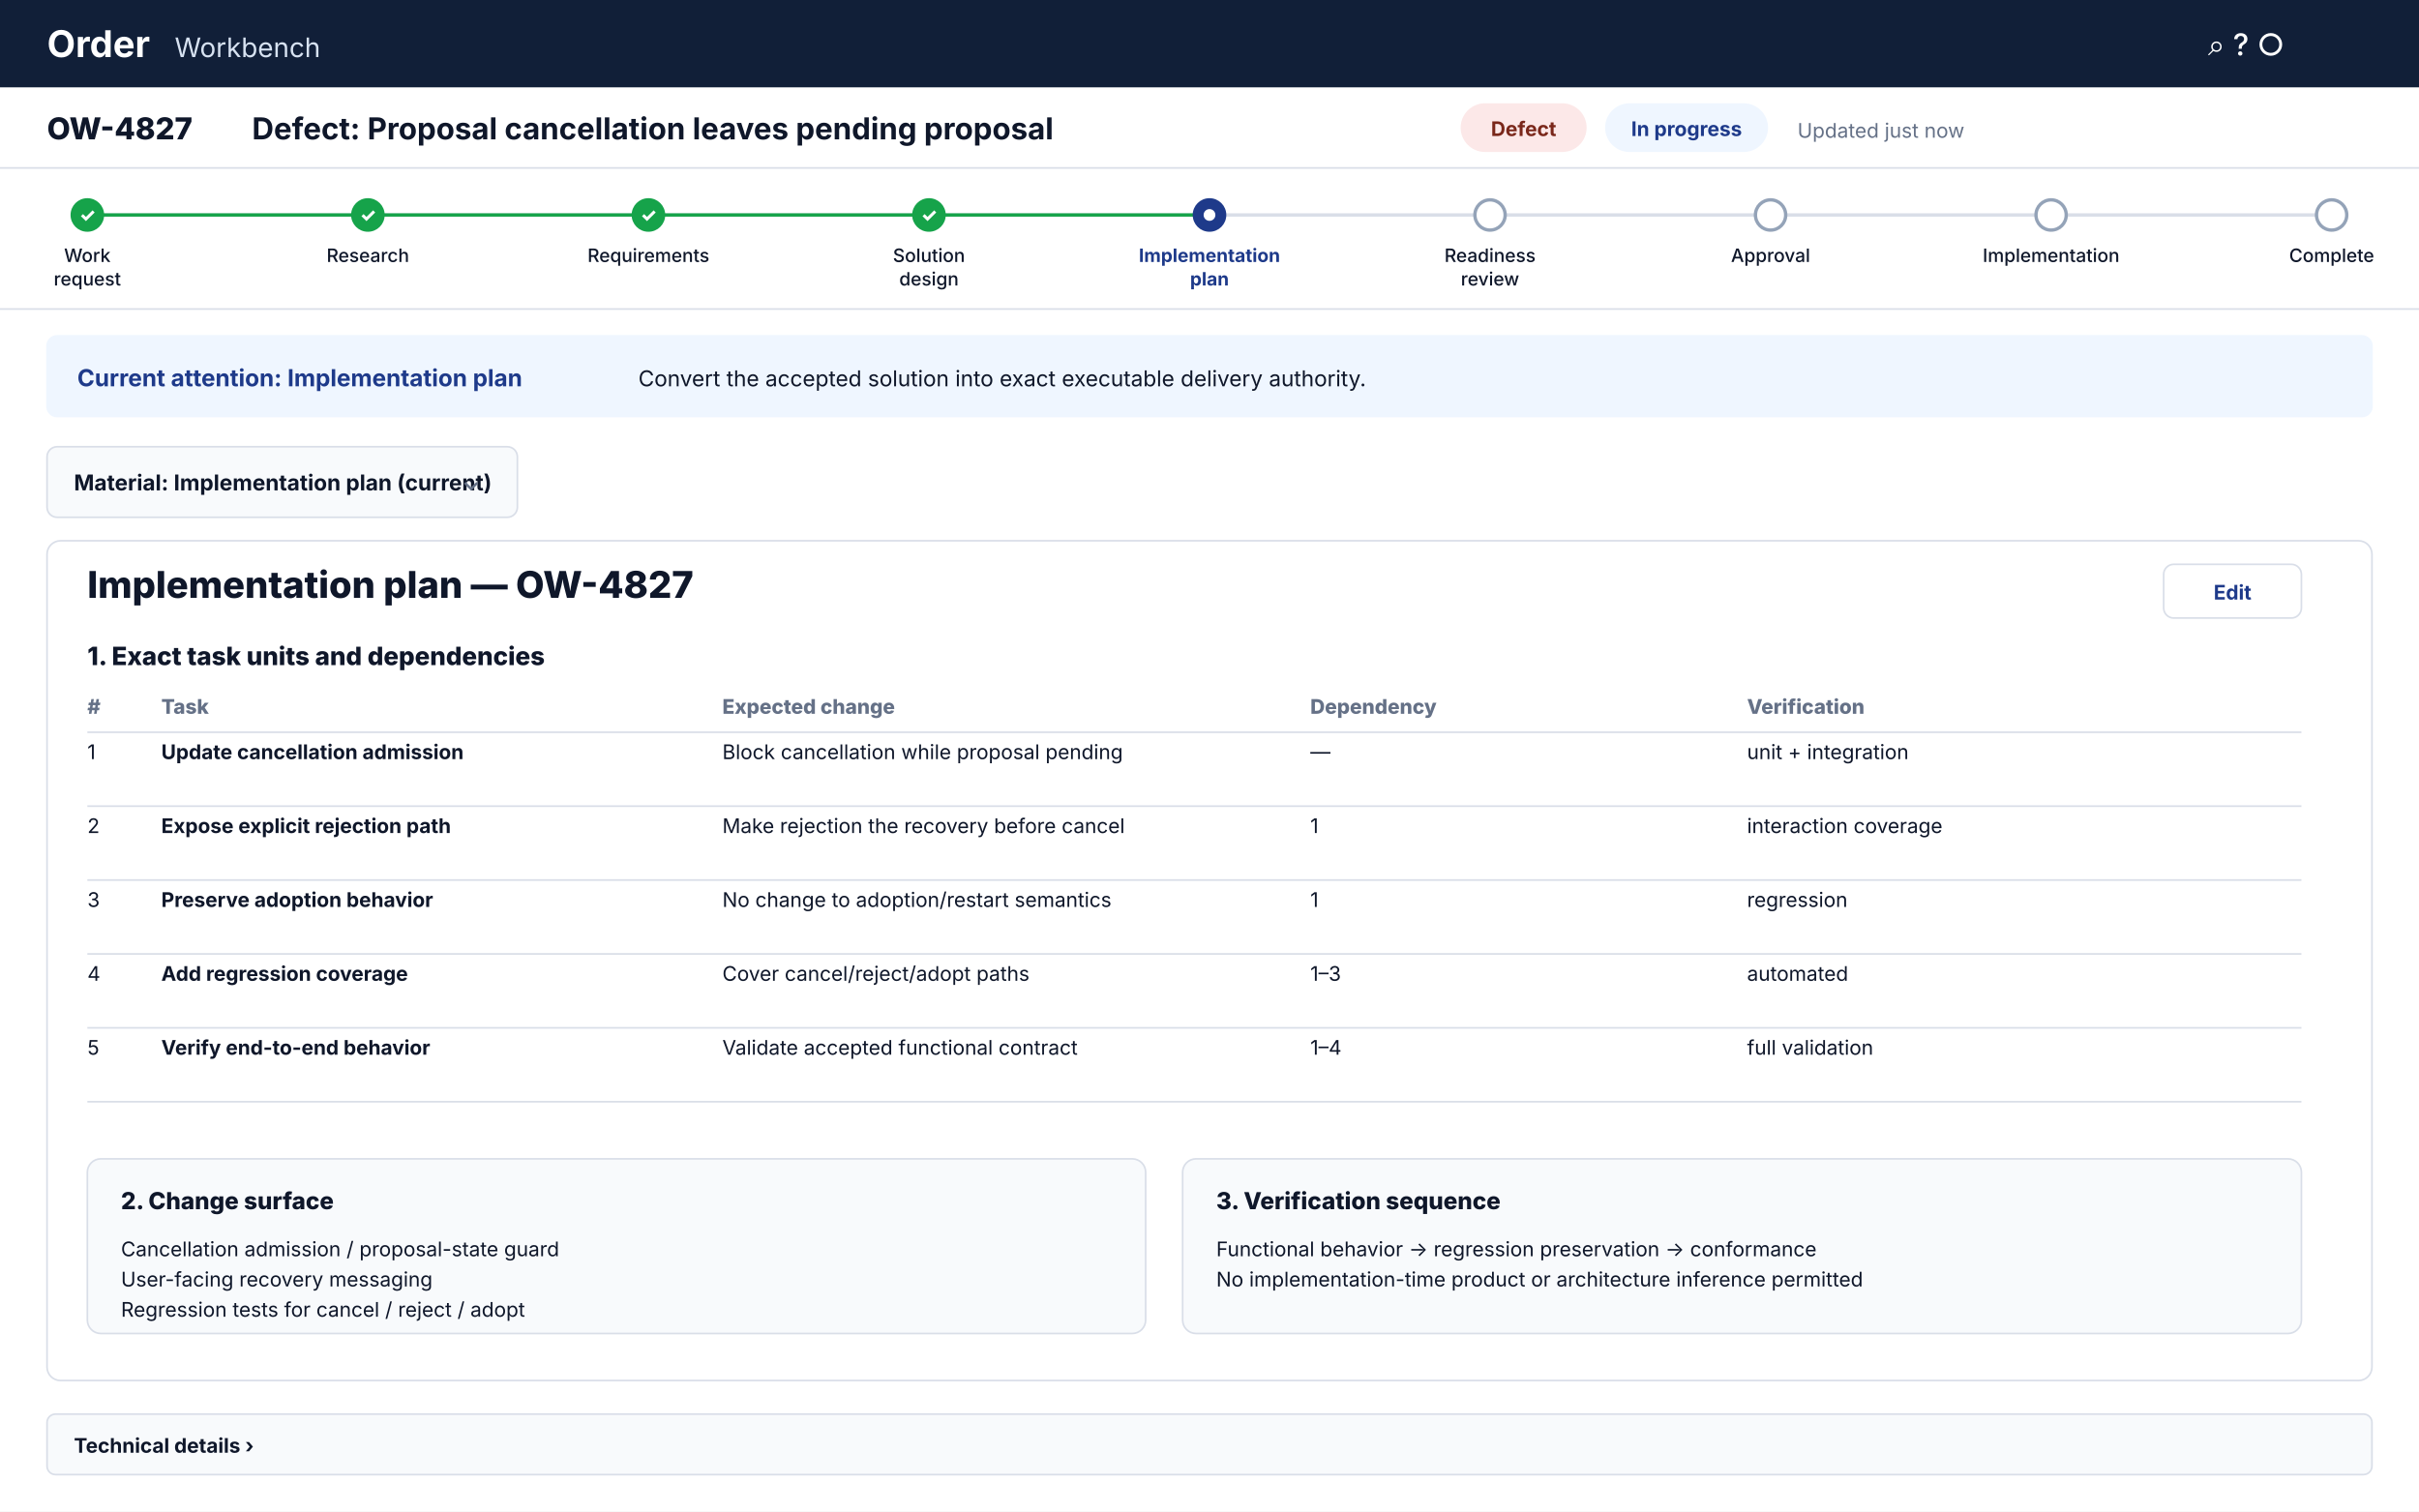
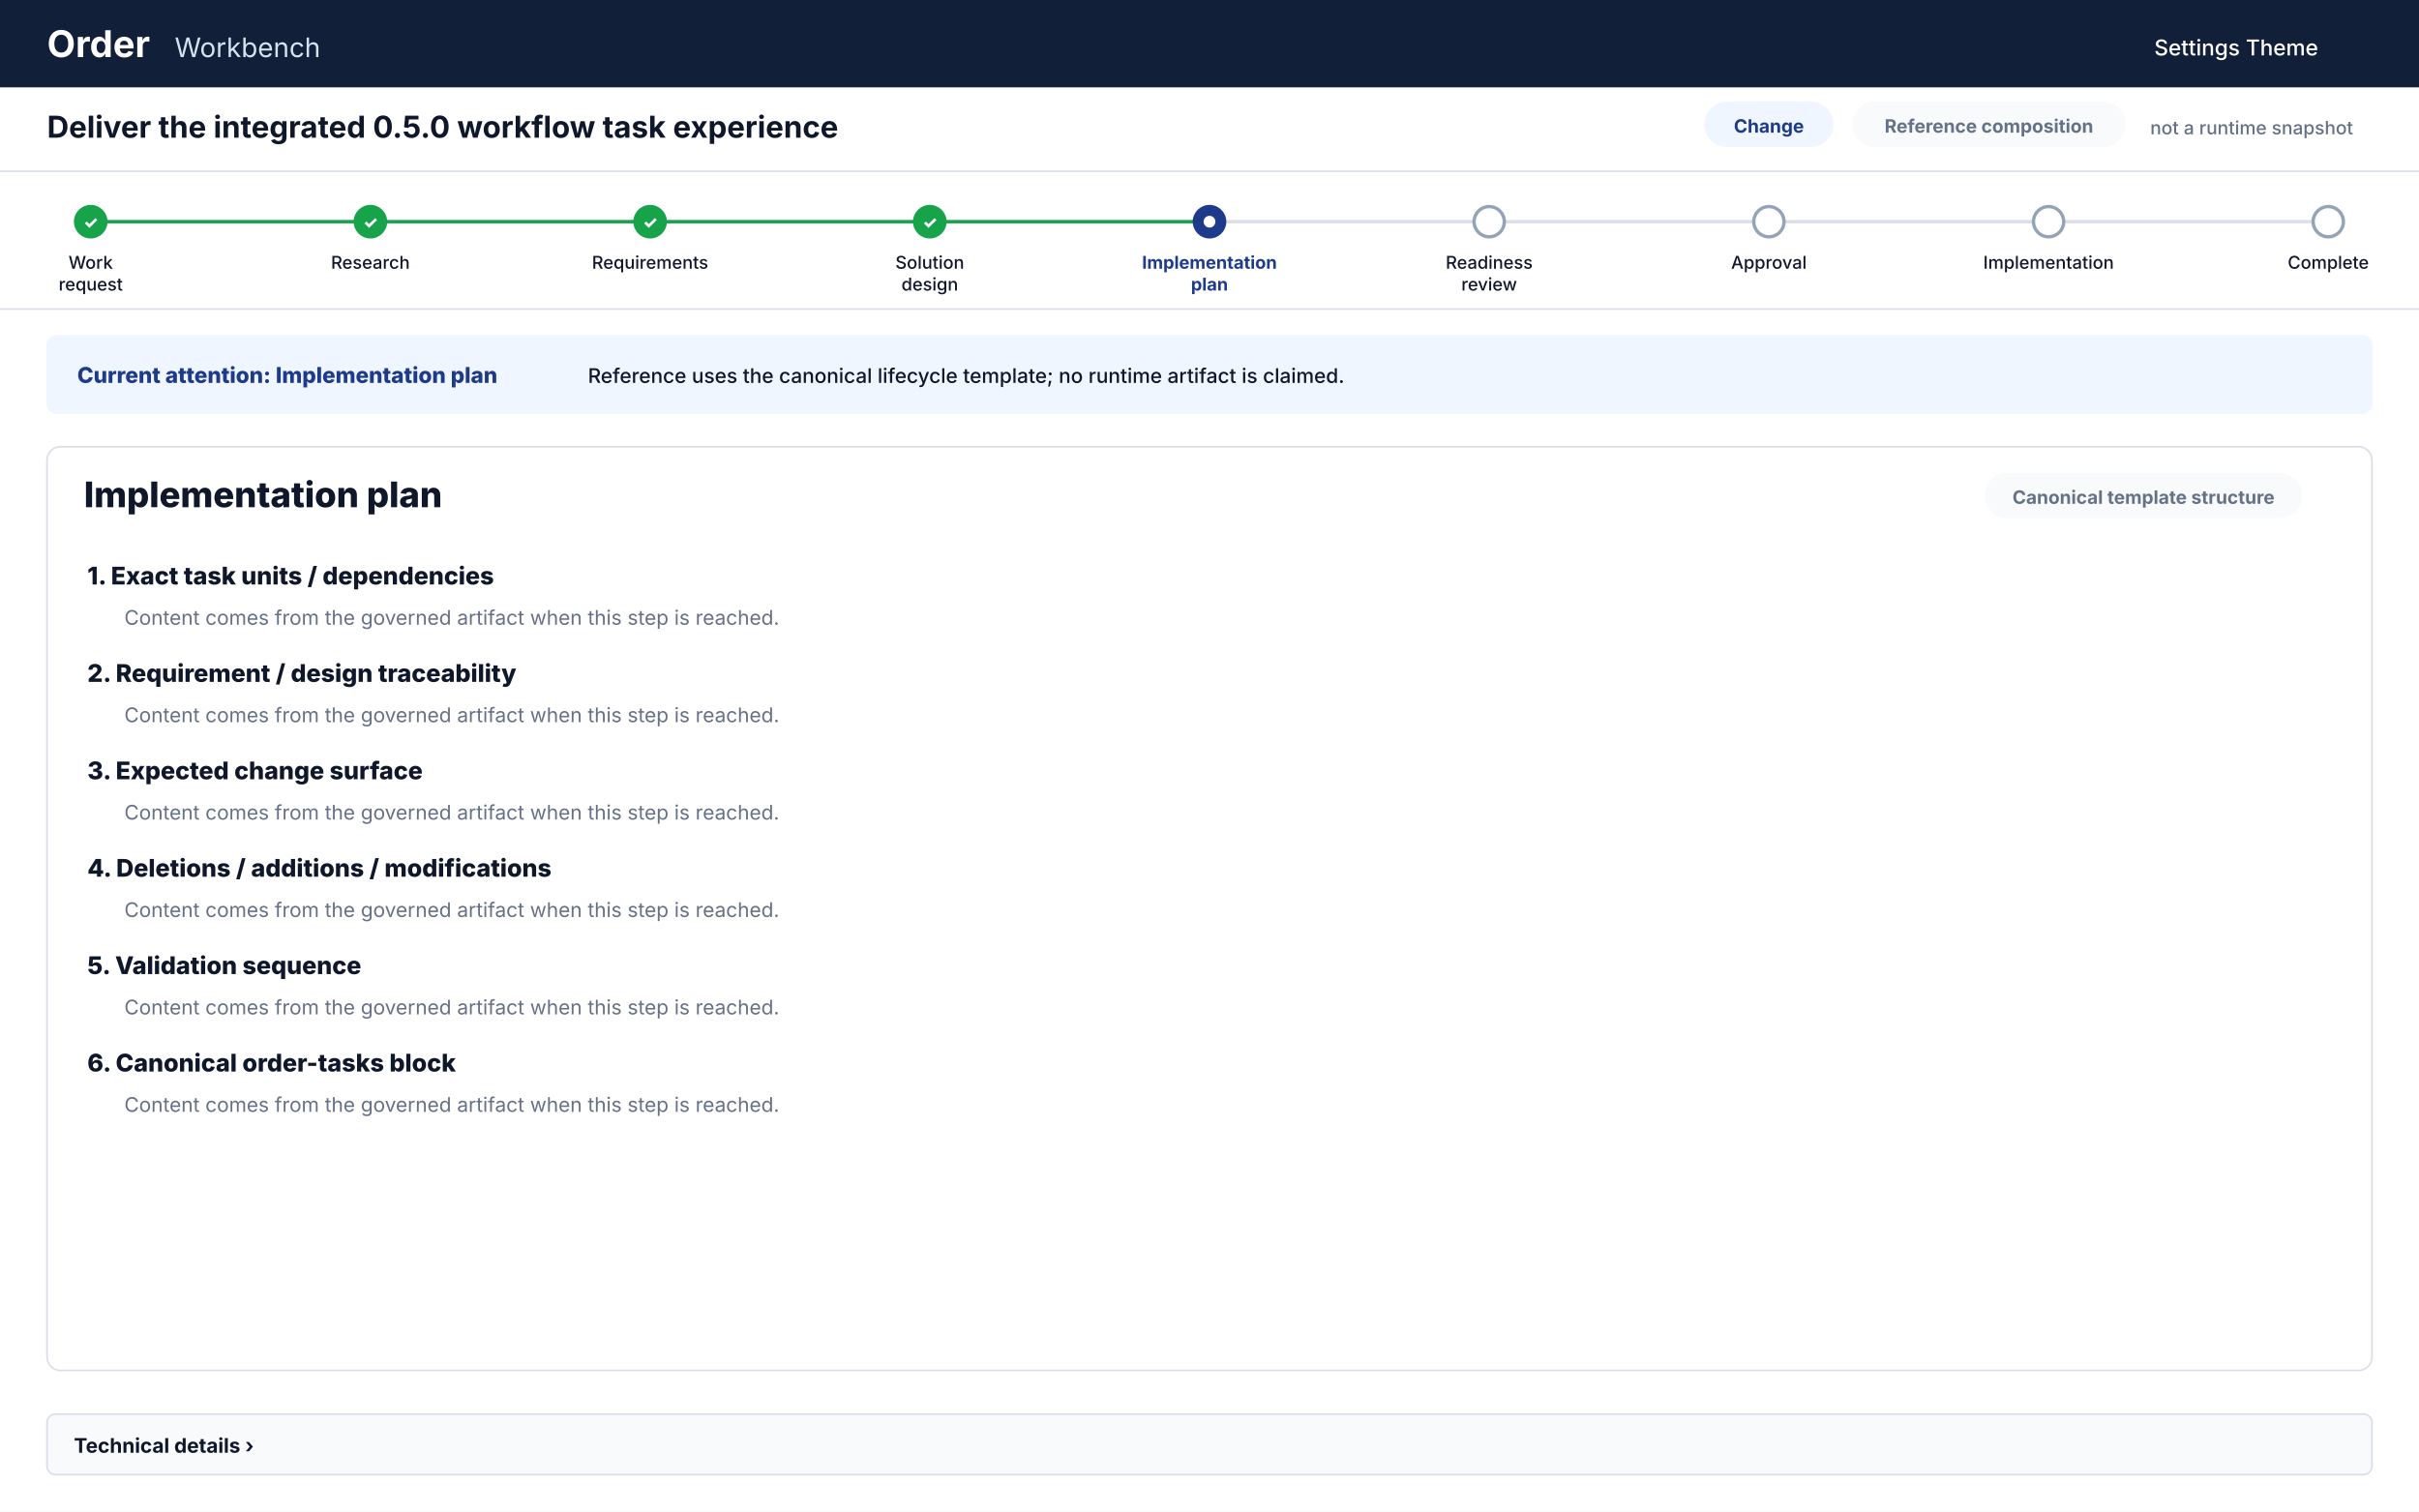
<svg xmlns="http://www.w3.org/2000/svg" width="1440" height="900" viewBox="0 0 1440 900">
  <rect width="1440" height="900" fill="#FFFFFF" />
  <rect width="1440" height="52" fill="#111F38" />
-   <text x="28" y="34" font-family="ui-sans-serif,system-ui,-apple-system,Segoe UI,sans-serif" font-size="22" font-weight="700" fill="#FFFFFF" text-anchor="start">Order</text>
+   <text x="28" y="34" font-family="ui-sans-serif,system-ui,-apple-system,Segoe UI,sans-serif" font-size="22" font-weight="700" fill="#fff" text-anchor="start">Order</text>
  <text x="104" y="34" font-family="ui-sans-serif,system-ui,-apple-system,Segoe UI,sans-serif" font-size="16" font-weight="400" fill="#D7E2F1" text-anchor="start">Workbench</text>
-   <text x="1360" y="33" font-family="ui-sans-serif,system-ui,-apple-system,Segoe UI,sans-serif" font-size="18" font-weight="500" fill="#FFFFFF" text-anchor="end">⌕   ?   ○</text>
-   <line x1="0" y1="100" x2="1440" y2="100" stroke="#D9DEE8" stroke-width="1" />
-   <text x="28" y="83" font-family="ui-sans-serif,system-ui,-apple-system,Segoe UI,sans-serif" font-size="18" font-weight="800" fill="#0F172A" text-anchor="start">OW-4827</text>
-   <text x="150" y="83" font-family="ui-sans-serif,system-ui,-apple-system,Segoe UI,sans-serif" font-size="18" font-weight="700" fill="#0F172A" text-anchor="start">Defect: Proposal cancellation leaves pending proposal</text>
-   <rect x="870" y="62" width="74" height="28" rx="14" fill="#FCE8E8" stroke="#FCE8E8" />
-   <text x="907" y="81" font-family="ui-sans-serif,system-ui,-apple-system,Segoe UI,sans-serif" font-size="12" font-weight="700" fill="#7A271A" text-anchor="middle">Defect</text>
-   <rect x="956" y="62" width="96" height="28" rx="14" fill="#EFF6FF" stroke="#EFF6FF" />
-   <text x="1004" y="81" font-family="ui-sans-serif,system-ui,-apple-system,Segoe UI,sans-serif" font-size="12" font-weight="700" fill="#1E3A8A" text-anchor="middle">In progress</text>
-   <text x="1070" y="82" font-family="ui-sans-serif,system-ui,-apple-system,Segoe UI,sans-serif" font-size="12" font-weight="400" fill="#657187" text-anchor="start">Updated just now</text>
-   <line x1="52" y1="128" x2="1388" y2="128" stroke="#D9DEE8" stroke-width="2" />
-   <line x1="52" y1="128" x2="720" y2="128" stroke="#16A34A" stroke-width="2" />
-   <circle cx="52" cy="128" r="9" fill="#16A34A" stroke="#16A34A" stroke-width="2" />
-   <text x="52" y="132" font-family="ui-sans-serif,system-ui,-apple-system,Segoe UI,sans-serif" font-size="11" font-weight="800" fill="#fff" text-anchor="middle">✓</text>
-   <text x="52" y="156" font-family="ui-sans-serif,system-ui,-apple-system,Segoe UI,sans-serif" font-size="11" font-weight="500" fill="#0F172A" text-anchor="middle">Work</text>
-   <text x="52" y="170" font-family="ui-sans-serif,system-ui,-apple-system,Segoe UI,sans-serif" font-size="11" font-weight="500" fill="#0F172A" text-anchor="middle">request</text>
-   <circle cx="219" cy="128" r="9" fill="#16A34A" stroke="#16A34A" stroke-width="2" />
-   <text x="219" y="132" font-family="ui-sans-serif,system-ui,-apple-system,Segoe UI,sans-serif" font-size="11" font-weight="800" fill="#fff" text-anchor="middle">✓</text>
-   <text x="219" y="156" font-family="ui-sans-serif,system-ui,-apple-system,Segoe UI,sans-serif" font-size="11" font-weight="500" fill="#0F172A" text-anchor="middle">Research</text>
-   <circle cx="386" cy="128" r="9" fill="#16A34A" stroke="#16A34A" stroke-width="2" />
-   <text x="386" y="132" font-family="ui-sans-serif,system-ui,-apple-system,Segoe UI,sans-serif" font-size="11" font-weight="800" fill="#fff" text-anchor="middle">✓</text>
-   <text x="386" y="156" font-family="ui-sans-serif,system-ui,-apple-system,Segoe UI,sans-serif" font-size="11" font-weight="500" fill="#0F172A" text-anchor="middle">Requirements</text>
-   <circle cx="553" cy="128" r="9" fill="#16A34A" stroke="#16A34A" stroke-width="2" />
-   <text x="553" y="132" font-family="ui-sans-serif,system-ui,-apple-system,Segoe UI,sans-serif" font-size="11" font-weight="800" fill="#fff" text-anchor="middle">✓</text>
-   <text x="553" y="156" font-family="ui-sans-serif,system-ui,-apple-system,Segoe UI,sans-serif" font-size="11" font-weight="500" fill="#0F172A" text-anchor="middle">Solution</text>
-   <text x="553" y="170" font-family="ui-sans-serif,system-ui,-apple-system,Segoe UI,sans-serif" font-size="11" font-weight="500" fill="#0F172A" text-anchor="middle">design</text>
-   <circle cx="720" cy="128" r="9" fill="#1E3A8A" stroke="#1E3A8A" stroke-width="2" />
-   <circle cx="720" cy="128" r="3.5" fill="#fff" />
-   <text x="720" y="156" font-family="ui-sans-serif,system-ui,-apple-system,Segoe UI,sans-serif" font-size="11" font-weight="700" fill="#1E3A8A" text-anchor="middle">Implementation</text>
-   <text x="720" y="170" font-family="ui-sans-serif,system-ui,-apple-system,Segoe UI,sans-serif" font-size="11" font-weight="700" fill="#1E3A8A" text-anchor="middle">plan</text>
-   <circle cx="887" cy="128" r="9" fill="#FFFFFF" stroke="#94A3B8" stroke-width="2" />
-   <text x="887" y="156" font-family="ui-sans-serif,system-ui,-apple-system,Segoe UI,sans-serif" font-size="11" font-weight="500" fill="#0F172A" text-anchor="middle">Readiness</text>
-   <text x="887" y="170" font-family="ui-sans-serif,system-ui,-apple-system,Segoe UI,sans-serif" font-size="11" font-weight="500" fill="#0F172A" text-anchor="middle">review</text>
-   <circle cx="1054" cy="128" r="9" fill="#FFFFFF" stroke="#94A3B8" stroke-width="2" />
-   <text x="1054" y="156" font-family="ui-sans-serif,system-ui,-apple-system,Segoe UI,sans-serif" font-size="11" font-weight="500" fill="#0F172A" text-anchor="middle">Approval</text>
-   <circle cx="1221" cy="128" r="9" fill="#FFFFFF" stroke="#94A3B8" stroke-width="2" />
-   <text x="1221" y="156" font-family="ui-sans-serif,system-ui,-apple-system,Segoe UI,sans-serif" font-size="11" font-weight="500" fill="#0F172A" text-anchor="middle">Implementation</text>
-   <circle cx="1388" cy="128" r="9" fill="#FFFFFF" stroke="#94A3B8" stroke-width="2" />
-   <text x="1388" y="156" font-family="ui-sans-serif,system-ui,-apple-system,Segoe UI,sans-serif" font-size="11" font-weight="500" fill="#0F172A" text-anchor="middle">Complete</text>
+   <text x="1380" y="33" font-family="ui-sans-serif,system-ui,-apple-system,Segoe UI,sans-serif" font-size="13" font-weight="500" fill="#fff" text-anchor="end">Settings   Theme</text>
+   <line x1="0" y1="102" x2="1440" y2="102" stroke="#D9DEE8" stroke-width="1" />
+   <text x="28" y="82" font-family="ui-sans-serif,system-ui,-apple-system,Segoe UI,sans-serif" font-size="18" font-weight="700" fill="#0F172A" text-anchor="start">Deliver the integrated 0.5.0 workflow task experience</text>
+   <rect x="1015" y="61" width="76" height="26" rx="13" fill="#EFF6FF" stroke="#EFF6FF" />
+   <text x="1053" y="79" font-family="ui-sans-serif,system-ui,-apple-system,Segoe UI,sans-serif" font-size="11" font-weight="700" fill="#1E3A8A" text-anchor="middle">Change</text>
+   <rect x="1103" y="61" width="162" height="26" rx="13" fill="#F8FAFC" stroke="#F8FAFC" />
+   <text x="1184" y="79" font-family="ui-sans-serif,system-ui,-apple-system,Segoe UI,sans-serif" font-size="11" font-weight="700" fill="#657187" text-anchor="middle">Reference composition</text>
+   <text x="1280" y="80" font-family="ui-sans-serif,system-ui,-apple-system,Segoe UI,sans-serif" font-size="11" font-weight="500" fill="#657187" text-anchor="start">not a runtime snapshot</text>
+   <line x1="54" y1="132" x2="1386" y2="132" stroke="#D9DEE8" stroke-width="2" />
+   <line x1="54" y1="132" x2="720" y2="132" stroke="#16A34A" stroke-width="2" />
+   <circle cx="54" cy="132" r="9" fill="#16A34A" stroke="#16A34A" stroke-width="2" />
+   <text x="54" y="136" font-family="ui-sans-serif,system-ui,-apple-system,Segoe UI,sans-serif" font-size="10" font-weight="800" fill="#fff" text-anchor="middle">✓</text>
+   <text x="54" y="160" font-family="ui-sans-serif,system-ui,-apple-system,Segoe UI,sans-serif" font-size="10.5" font-weight="500" fill="#0F172A" text-anchor="middle">Work</text>
+   <text x="54" y="173" font-family="ui-sans-serif,system-ui,-apple-system,Segoe UI,sans-serif" font-size="10.5" font-weight="500" fill="#0F172A" text-anchor="middle">request</text>
+   <circle cx="220.5" cy="132" r="9" fill="#16A34A" stroke="#16A34A" stroke-width="2" />
+   <text x="220.5" y="136" font-family="ui-sans-serif,system-ui,-apple-system,Segoe UI,sans-serif" font-size="10" font-weight="800" fill="#fff" text-anchor="middle">✓</text>
+   <text x="220.5" y="160" font-family="ui-sans-serif,system-ui,-apple-system,Segoe UI,sans-serif" font-size="10.5" font-weight="500" fill="#0F172A" text-anchor="middle">Research</text>
+   <circle cx="387" cy="132" r="9" fill="#16A34A" stroke="#16A34A" stroke-width="2" />
+   <text x="387" y="136" font-family="ui-sans-serif,system-ui,-apple-system,Segoe UI,sans-serif" font-size="10" font-weight="800" fill="#fff" text-anchor="middle">✓</text>
+   <text x="387" y="160" font-family="ui-sans-serif,system-ui,-apple-system,Segoe UI,sans-serif" font-size="10.5" font-weight="500" fill="#0F172A" text-anchor="middle">Requirements</text>
+   <circle cx="553.5" cy="132" r="9" fill="#16A34A" stroke="#16A34A" stroke-width="2" />
+   <text x="553.5" y="136" font-family="ui-sans-serif,system-ui,-apple-system,Segoe UI,sans-serif" font-size="10" font-weight="800" fill="#fff" text-anchor="middle">✓</text>
+   <text x="553.5" y="160" font-family="ui-sans-serif,system-ui,-apple-system,Segoe UI,sans-serif" font-size="10.5" font-weight="500" fill="#0F172A" text-anchor="middle">Solution</text>
+   <text x="553.5" y="173" font-family="ui-sans-serif,system-ui,-apple-system,Segoe UI,sans-serif" font-size="10.5" font-weight="500" fill="#0F172A" text-anchor="middle">design</text>
+   <circle cx="720" cy="132" r="9" fill="#1E3A8A" stroke="#1E3A8A" stroke-width="2" />
+   <circle cx="720" cy="132" r="3.5" fill="#fff" />
+   <text x="720" y="160" font-family="ui-sans-serif,system-ui,-apple-system,Segoe UI,sans-serif" font-size="10.5" font-weight="700" fill="#1E3A8A" text-anchor="middle">Implementation</text>
+   <text x="720" y="173" font-family="ui-sans-serif,system-ui,-apple-system,Segoe UI,sans-serif" font-size="10.5" font-weight="700" fill="#1E3A8A" text-anchor="middle">plan</text>
+   <circle cx="886.5" cy="132" r="9" fill="#FFFFFF" stroke="#94A3B8" stroke-width="2" />
+   <text x="886.5" y="160" font-family="ui-sans-serif,system-ui,-apple-system,Segoe UI,sans-serif" font-size="10.5" font-weight="500" fill="#0F172A" text-anchor="middle">Readiness</text>
+   <text x="886.5" y="173" font-family="ui-sans-serif,system-ui,-apple-system,Segoe UI,sans-serif" font-size="10.5" font-weight="500" fill="#0F172A" text-anchor="middle">review</text>
+   <circle cx="1053" cy="132" r="9" fill="#FFFFFF" stroke="#94A3B8" stroke-width="2" />
+   <text x="1053" y="160" font-family="ui-sans-serif,system-ui,-apple-system,Segoe UI,sans-serif" font-size="10.5" font-weight="500" fill="#0F172A" text-anchor="middle">Approval</text>
+   <circle cx="1219.5" cy="132" r="9" fill="#FFFFFF" stroke="#94A3B8" stroke-width="2" />
+   <text x="1219.5" y="160" font-family="ui-sans-serif,system-ui,-apple-system,Segoe UI,sans-serif" font-size="10.5" font-weight="500" fill="#0F172A" text-anchor="middle">Implementation</text>
+   <circle cx="1386" cy="132" r="9" fill="#FFFFFF" stroke="#94A3B8" stroke-width="2" />
+   <text x="1386" y="160" font-family="ui-sans-serif,system-ui,-apple-system,Segoe UI,sans-serif" font-size="10.5" font-weight="500" fill="#0F172A" text-anchor="middle">Complete</text>
  <line x1="0" y1="184" x2="1440" y2="184" stroke="#D9DEE8" stroke-width="1" />
-   <rect x="28" y="200" width="1384" height="48" rx="6" fill="#EFF6FF" stroke="#EFF6FF" />
-   <text x="46" y="230" font-family="ui-sans-serif,system-ui,-apple-system,Segoe UI,sans-serif" font-size="14" font-weight="700" fill="#1E3A8A" text-anchor="start">Current attention: Implementation plan</text>
-   <text x="380" y="230" font-family="ui-sans-serif,system-ui,-apple-system,Segoe UI,sans-serif" font-size="13" font-weight="400" fill="#0F172A" text-anchor="start">Convert the accepted solution into exact executable delivery authority.</text>
-   <rect x="28" y="266" width="280" height="42" rx="6" fill="#F8FAFC" stroke="#D9DEE8" />
-   <text x="44" y="292" font-family="ui-sans-serif,system-ui,-apple-system,Segoe UI,sans-serif" font-size="13" font-weight="700" fill="#0F172A" text-anchor="start">Material: Implementation plan (current)</text>
-   <text x="286" y="292" font-family="ui-sans-serif,system-ui,-apple-system,Segoe UI,sans-serif" font-size="14" font-weight="600" fill="#657187" text-anchor="end">⌄</text>
-   <rect x="28" y="322" width="1384" height="500" rx="8" fill="#FFFFFF" stroke="#D9DEE8" />
-   <text x="52" y="356" font-family="ui-sans-serif,system-ui,-apple-system,Segoe UI,sans-serif" font-size="22" font-weight="800" fill="#0F172A" text-anchor="start">Implementation plan — OW-4827</text>
-   <rect x="1288" y="336" width="82" height="32" rx="6" fill="#FFFFFF" stroke="#D9DEE8" />
-   <text x="1329" y="357" font-family="ui-sans-serif,system-ui,-apple-system,Segoe UI,sans-serif" font-size="12" font-weight="700" fill="#1E3A8A" text-anchor="middle">Edit</text>
-   <text x="52" y="396" font-family="ui-sans-serif,system-ui,-apple-system,Segoe UI,sans-serif" font-size="15" font-weight="800" fill="#0F172A" text-anchor="start">1. Exact task units and dependencies</text>
-   <text x="52" y="425" font-family="ui-sans-serif,system-ui,-apple-system,Segoe UI,sans-serif" font-size="12" font-weight="800" fill="#657187" text-anchor="start">#</text>
-   <text x="96" y="425" font-family="ui-sans-serif,system-ui,-apple-system,Segoe UI,sans-serif" font-size="12" font-weight="800" fill="#657187" text-anchor="start">Task</text>
-   <text x="430" y="425" font-family="ui-sans-serif,system-ui,-apple-system,Segoe UI,sans-serif" font-size="12" font-weight="800" fill="#657187" text-anchor="start">Expected change</text>
-   <text x="780" y="425" font-family="ui-sans-serif,system-ui,-apple-system,Segoe UI,sans-serif" font-size="12" font-weight="800" fill="#657187" text-anchor="start">Dependency</text>
-   <text x="1040" y="425" font-family="ui-sans-serif,system-ui,-apple-system,Segoe UI,sans-serif" font-size="12" font-weight="800" fill="#657187" text-anchor="start">Verification</text>
-   <line x1="52" y1="436" x2="1370" y2="436" stroke="#D9DEE8" stroke-width="1" />
-   <text x="52" y="452" font-family="ui-sans-serif,system-ui,-apple-system,Segoe UI,sans-serif" font-size="12" font-weight="400" fill="#0F172A" text-anchor="start">1</text>
-   <text x="96" y="452" font-family="ui-sans-serif,system-ui,-apple-system,Segoe UI,sans-serif" font-size="12" font-weight="700" fill="#0F172A" text-anchor="start">Update cancellation admission</text>
-   <text x="430" y="452" font-family="ui-sans-serif,system-ui,-apple-system,Segoe UI,sans-serif" font-size="12" font-weight="400" fill="#0F172A" text-anchor="start">Block cancellation while proposal pending</text>
-   <text x="780" y="452" font-family="ui-sans-serif,system-ui,-apple-system,Segoe UI,sans-serif" font-size="12" font-weight="400" fill="#0F172A" text-anchor="start">—</text>
-   <text x="1040" y="452" font-family="ui-sans-serif,system-ui,-apple-system,Segoe UI,sans-serif" font-size="12" font-weight="400" fill="#0F172A" text-anchor="start">unit + integration</text>
-   <line x1="52" y1="480" x2="1370" y2="480" stroke="#D9DEE8" stroke-width="1" />
-   <text x="52" y="496" font-family="ui-sans-serif,system-ui,-apple-system,Segoe UI,sans-serif" font-size="12" font-weight="400" fill="#0F172A" text-anchor="start">2</text>
-   <text x="96" y="496" font-family="ui-sans-serif,system-ui,-apple-system,Segoe UI,sans-serif" font-size="12" font-weight="700" fill="#0F172A" text-anchor="start">Expose explicit rejection path</text>
-   <text x="430" y="496" font-family="ui-sans-serif,system-ui,-apple-system,Segoe UI,sans-serif" font-size="12" font-weight="400" fill="#0F172A" text-anchor="start">Make rejection the recovery before cancel</text>
-   <text x="780" y="496" font-family="ui-sans-serif,system-ui,-apple-system,Segoe UI,sans-serif" font-size="12" font-weight="400" fill="#0F172A" text-anchor="start">1</text>
-   <text x="1040" y="496" font-family="ui-sans-serif,system-ui,-apple-system,Segoe UI,sans-serif" font-size="12" font-weight="400" fill="#0F172A" text-anchor="start">interaction coverage</text>
-   <line x1="52" y1="524" x2="1370" y2="524" stroke="#D9DEE8" stroke-width="1" />
-   <text x="52" y="540" font-family="ui-sans-serif,system-ui,-apple-system,Segoe UI,sans-serif" font-size="12" font-weight="400" fill="#0F172A" text-anchor="start">3</text>
-   <text x="96" y="540" font-family="ui-sans-serif,system-ui,-apple-system,Segoe UI,sans-serif" font-size="12" font-weight="700" fill="#0F172A" text-anchor="start">Preserve adoption behavior</text>
-   <text x="430" y="540" font-family="ui-sans-serif,system-ui,-apple-system,Segoe UI,sans-serif" font-size="12" font-weight="400" fill="#0F172A" text-anchor="start">No change to adoption/restart semantics</text>
-   <text x="780" y="540" font-family="ui-sans-serif,system-ui,-apple-system,Segoe UI,sans-serif" font-size="12" font-weight="400" fill="#0F172A" text-anchor="start">1</text>
-   <text x="1040" y="540" font-family="ui-sans-serif,system-ui,-apple-system,Segoe UI,sans-serif" font-size="12" font-weight="400" fill="#0F172A" text-anchor="start">regression</text>
-   <line x1="52" y1="568" x2="1370" y2="568" stroke="#D9DEE8" stroke-width="1" />
-   <text x="52" y="584" font-family="ui-sans-serif,system-ui,-apple-system,Segoe UI,sans-serif" font-size="12" font-weight="400" fill="#0F172A" text-anchor="start">4</text>
-   <text x="96" y="584" font-family="ui-sans-serif,system-ui,-apple-system,Segoe UI,sans-serif" font-size="12" font-weight="700" fill="#0F172A" text-anchor="start">Add regression coverage</text>
-   <text x="430" y="584" font-family="ui-sans-serif,system-ui,-apple-system,Segoe UI,sans-serif" font-size="12" font-weight="400" fill="#0F172A" text-anchor="start">Cover cancel/reject/adopt paths</text>
-   <text x="780" y="584" font-family="ui-sans-serif,system-ui,-apple-system,Segoe UI,sans-serif" font-size="12" font-weight="400" fill="#0F172A" text-anchor="start">1–3</text>
-   <text x="1040" y="584" font-family="ui-sans-serif,system-ui,-apple-system,Segoe UI,sans-serif" font-size="12" font-weight="400" fill="#0F172A" text-anchor="start">automated</text>
-   <line x1="52" y1="612" x2="1370" y2="612" stroke="#D9DEE8" stroke-width="1" />
-   <text x="52" y="628" font-family="ui-sans-serif,system-ui,-apple-system,Segoe UI,sans-serif" font-size="12" font-weight="400" fill="#0F172A" text-anchor="start">5</text>
-   <text x="96" y="628" font-family="ui-sans-serif,system-ui,-apple-system,Segoe UI,sans-serif" font-size="12" font-weight="700" fill="#0F172A" text-anchor="start">Verify end-to-end behavior</text>
-   <text x="430" y="628" font-family="ui-sans-serif,system-ui,-apple-system,Segoe UI,sans-serif" font-size="12" font-weight="400" fill="#0F172A" text-anchor="start">Validate accepted functional contract</text>
-   <text x="780" y="628" font-family="ui-sans-serif,system-ui,-apple-system,Segoe UI,sans-serif" font-size="12" font-weight="400" fill="#0F172A" text-anchor="start">1–4</text>
-   <text x="1040" y="628" font-family="ui-sans-serif,system-ui,-apple-system,Segoe UI,sans-serif" font-size="12" font-weight="400" fill="#0F172A" text-anchor="start">full validation</text>
-   <line x1="52" y1="656" x2="1370" y2="656" stroke="#D9DEE8" stroke-width="1" />
-   <rect x="52" y="690" width="630" height="104" rx="8" fill="#F8FAFC" stroke="#D9DEE8" />
-   <text x="72" y="720" font-family="ui-sans-serif,system-ui,-apple-system,Segoe UI,sans-serif" font-size="14" font-weight="800" fill="#0F172A" text-anchor="start">2. Change surface</text>
-   <text x="72" y="748" font-family="ui-sans-serif,system-ui,-apple-system,Segoe UI,sans-serif" font-size="12" font-weight="400" fill="#0F172A" text-anchor="start">Cancellation admission / proposal-state guard</text>
-   <text x="72" y="766" font-family="ui-sans-serif,system-ui,-apple-system,Segoe UI,sans-serif" font-size="12" font-weight="400" fill="#0F172A" text-anchor="start">User-facing recovery messaging</text>
-   <text x="72" y="784" font-family="ui-sans-serif,system-ui,-apple-system,Segoe UI,sans-serif" font-size="12" font-weight="400" fill="#0F172A" text-anchor="start">Regression tests for cancel / reject / adopt</text>
-   <rect x="704" y="690" width="666" height="104" rx="8" fill="#F8FAFC" stroke="#D9DEE8" />
-   <text x="724" y="720" font-family="ui-sans-serif,system-ui,-apple-system,Segoe UI,sans-serif" font-size="14" font-weight="800" fill="#0F172A" text-anchor="start">3. Verification sequence</text>
-   <text x="724" y="748" font-family="ui-sans-serif,system-ui,-apple-system,Segoe UI,sans-serif" font-size="12" font-weight="400" fill="#0F172A" text-anchor="start">Functional behavior → regression preservation → conformance</text>
-   <text x="724" y="766" font-family="ui-sans-serif,system-ui,-apple-system,Segoe UI,sans-serif" font-size="12" font-weight="400" fill="#0F172A" text-anchor="start">No implementation-time product or architecture inference permitted</text>
+   <rect x="28" y="200" width="1384" height="46" rx="6" fill="#EFF6FF" stroke="#EFF6FF" />
+   <text x="46" y="228" font-family="ui-sans-serif,system-ui,-apple-system,Segoe UI,sans-serif" font-size="13" font-weight="800" fill="#1E3A8A" text-anchor="start">Current attention: Implementation plan</text>
+   <text x="350" y="228" font-family="ui-sans-serif,system-ui,-apple-system,Segoe UI,sans-serif" font-size="12" font-weight="500" fill="#0F172A" text-anchor="start">Reference uses the canonical lifecycle template; no runtime artifact is claimed.</text>
+   <rect x="28" y="266" width="1384" height="550" rx="8" fill="#FFFFFF" stroke="#D9DEE8" />
+   <text x="50" y="302" font-family="ui-sans-serif,system-ui,-apple-system,Segoe UI,sans-serif" font-size="21" font-weight="800" fill="#0F172A" text-anchor="start">Implementation plan</text>
+   <rect x="1182" y="282" width="188" height="26" rx="13" fill="#F8FAFC" stroke="#F8FAFC" />
+   <text x="1276" y="300" font-family="ui-sans-serif,system-ui,-apple-system,Segoe UI,sans-serif" font-size="11" font-weight="700" fill="#657187" text-anchor="middle">Canonical template structure</text>
+   <text x="52" y="348" font-family="ui-sans-serif,system-ui,-apple-system,Segoe UI,sans-serif" font-size="14.5" font-weight="800" fill="#0F172A" text-anchor="start">1. Exact task units / dependencies</text>
+   <text x="74" y="372" font-family="ui-sans-serif,system-ui,-apple-system,Segoe UI,sans-serif" font-size="12" font-weight="400" fill="#657187" text-anchor="start">Content comes from the governed artifact when this step is reached.</text>
+   <text x="52" y="406" font-family="ui-sans-serif,system-ui,-apple-system,Segoe UI,sans-serif" font-size="14.5" font-weight="800" fill="#0F172A" text-anchor="start">2. Requirement / design traceability</text>
+   <text x="74" y="430" font-family="ui-sans-serif,system-ui,-apple-system,Segoe UI,sans-serif" font-size="12" font-weight="400" fill="#657187" text-anchor="start">Content comes from the governed artifact when this step is reached.</text>
+   <text x="52" y="464" font-family="ui-sans-serif,system-ui,-apple-system,Segoe UI,sans-serif" font-size="14.5" font-weight="800" fill="#0F172A" text-anchor="start">3. Expected change surface</text>
+   <text x="74" y="488" font-family="ui-sans-serif,system-ui,-apple-system,Segoe UI,sans-serif" font-size="12" font-weight="400" fill="#657187" text-anchor="start">Content comes from the governed artifact when this step is reached.</text>
+   <text x="52" y="522" font-family="ui-sans-serif,system-ui,-apple-system,Segoe UI,sans-serif" font-size="14.5" font-weight="800" fill="#0F172A" text-anchor="start">4. Deletions / additions / modifications</text>
+   <text x="74" y="546" font-family="ui-sans-serif,system-ui,-apple-system,Segoe UI,sans-serif" font-size="12" font-weight="400" fill="#657187" text-anchor="start">Content comes from the governed artifact when this step is reached.</text>
+   <text x="52" y="580" font-family="ui-sans-serif,system-ui,-apple-system,Segoe UI,sans-serif" font-size="14.5" font-weight="800" fill="#0F172A" text-anchor="start">5. Validation sequence</text>
+   <text x="74" y="604" font-family="ui-sans-serif,system-ui,-apple-system,Segoe UI,sans-serif" font-size="12" font-weight="400" fill="#657187" text-anchor="start">Content comes from the governed artifact when this step is reached.</text>
+   <text x="52" y="638" font-family="ui-sans-serif,system-ui,-apple-system,Segoe UI,sans-serif" font-size="14.5" font-weight="800" fill="#0F172A" text-anchor="start">6. Canonical order-tasks block</text>
+   <text x="74" y="662" font-family="ui-sans-serif,system-ui,-apple-system,Segoe UI,sans-serif" font-size="12" font-weight="400" fill="#657187" text-anchor="start">Content comes from the governed artifact when this step is reached.</text>
  <rect x="28" y="842" width="1384" height="36" rx="5" fill="#F8FAFC" stroke="#D9DEE8" />
  <text x="44" y="865" font-family="ui-sans-serif,system-ui,-apple-system,Segoe UI,sans-serif" font-size="12" font-weight="700" fill="#0F172A" text-anchor="start">Technical details  ›</text>
</svg>
